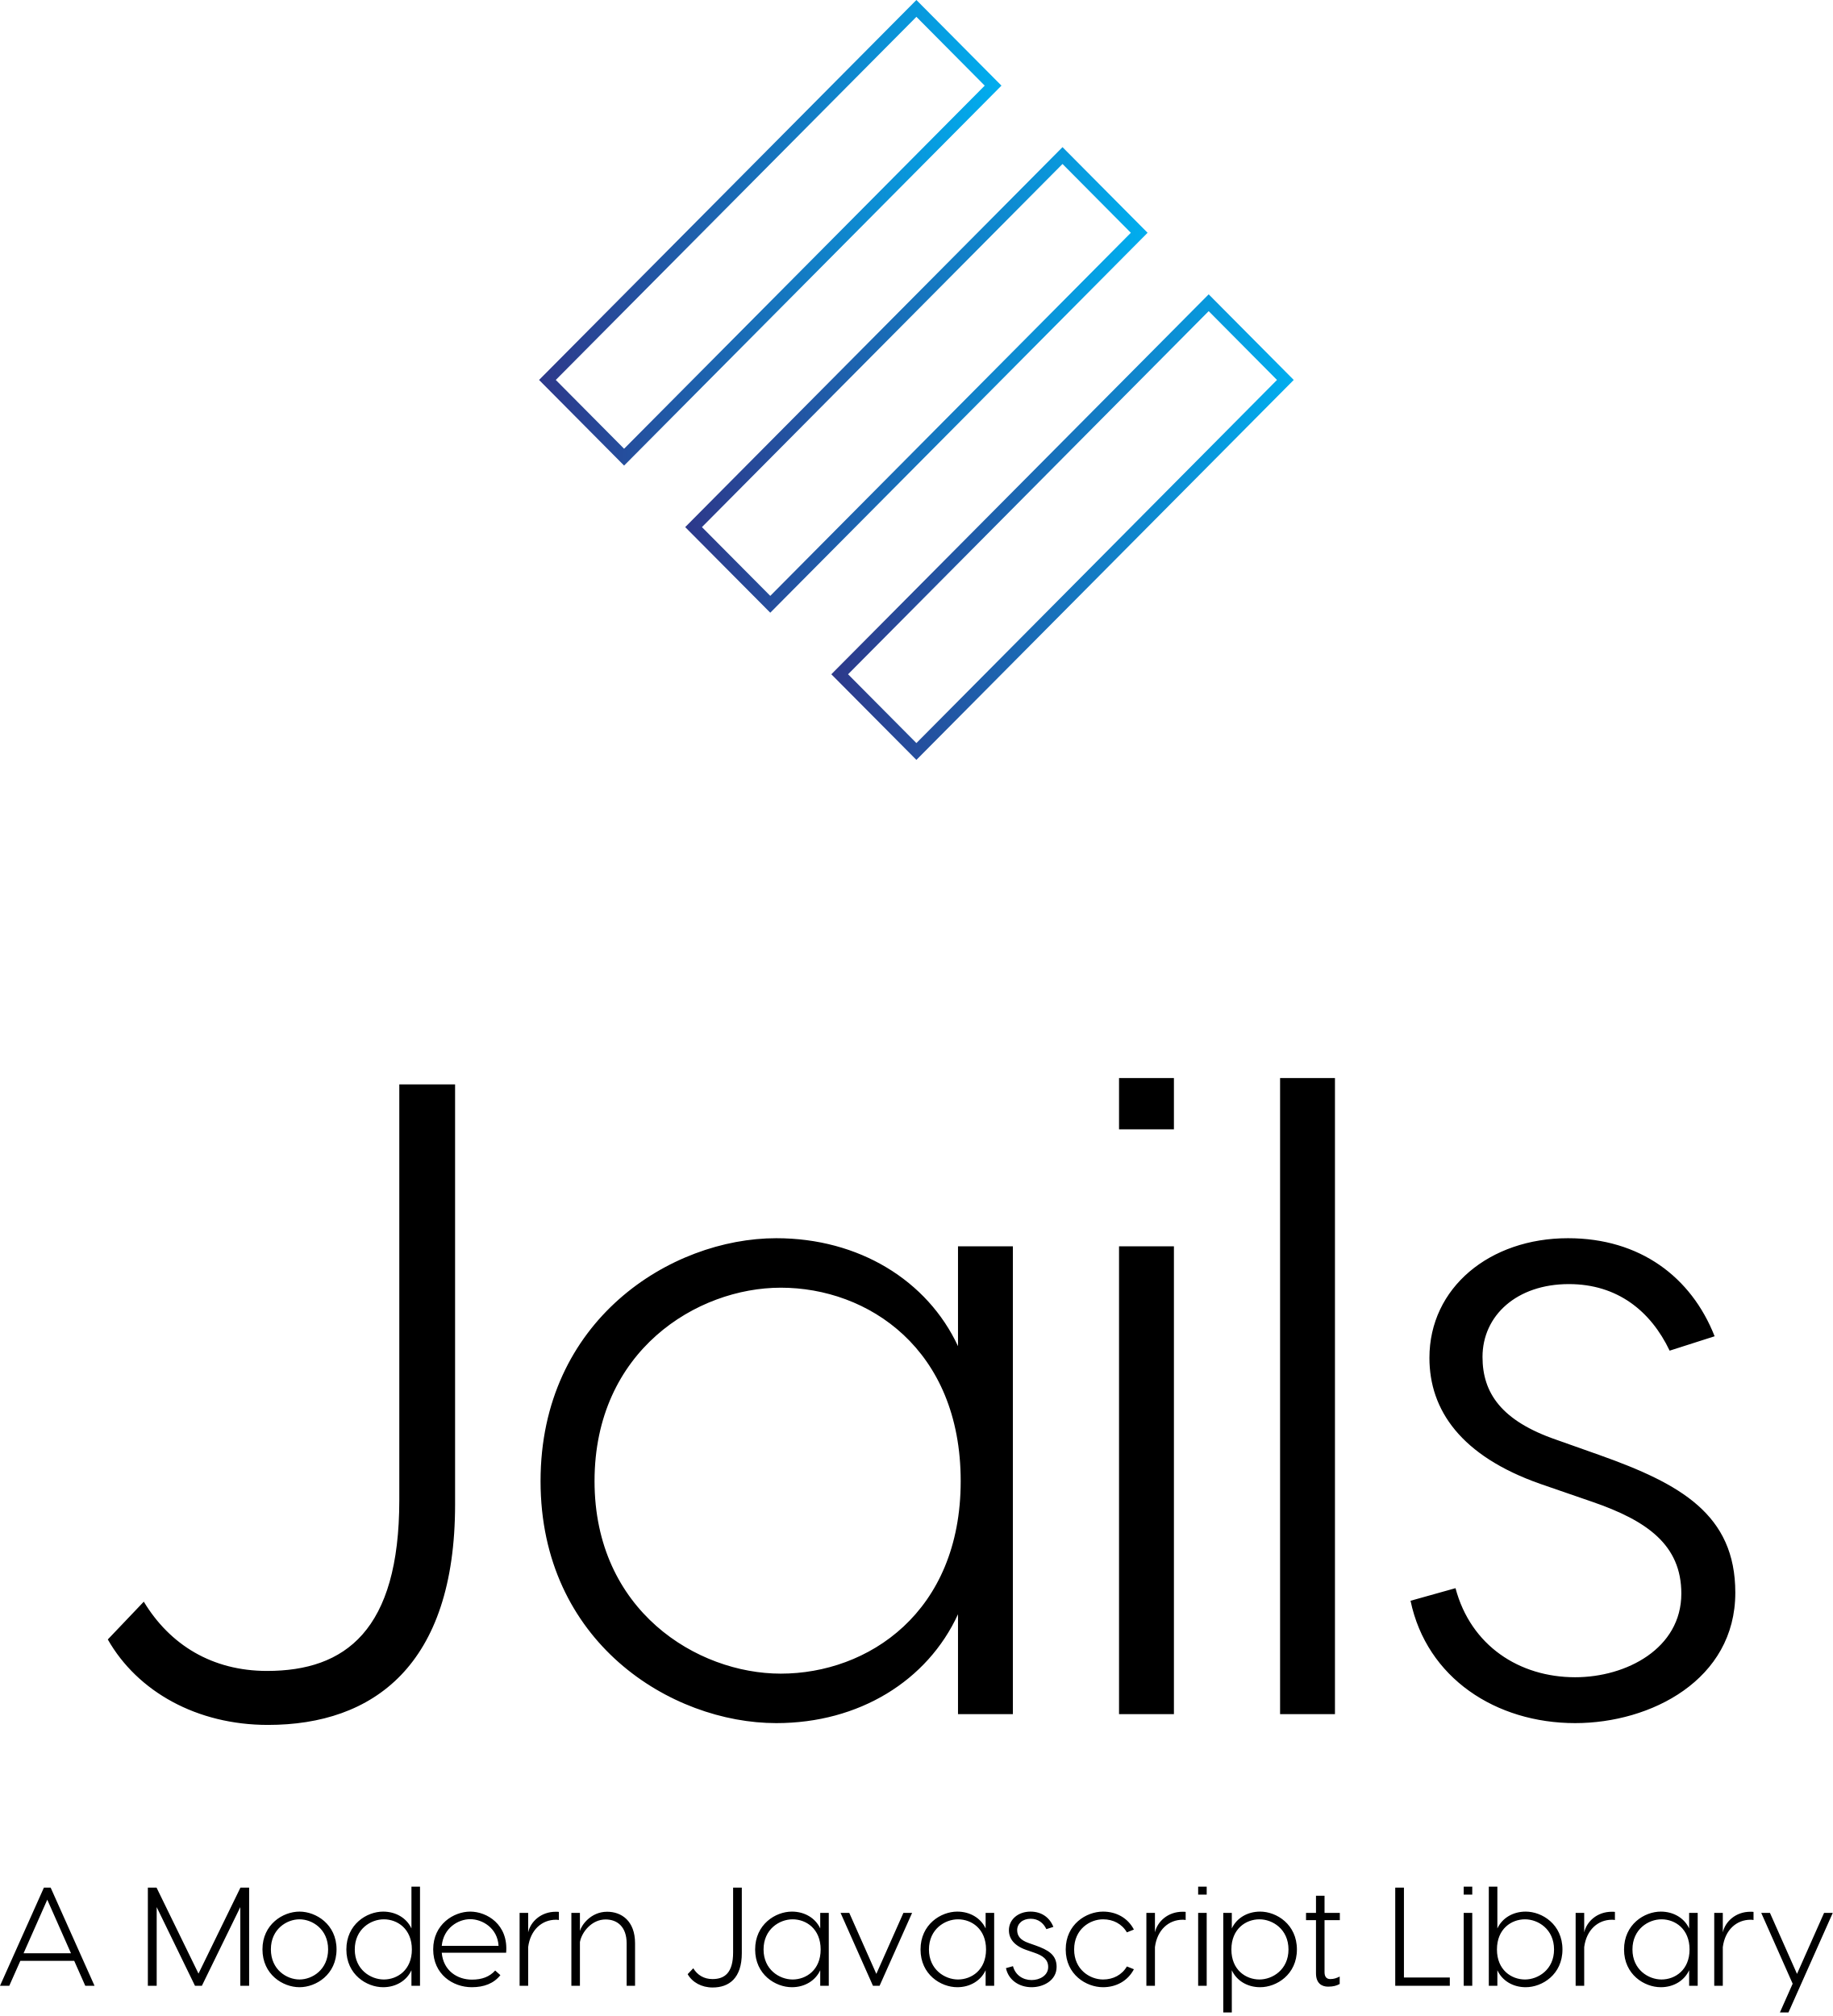
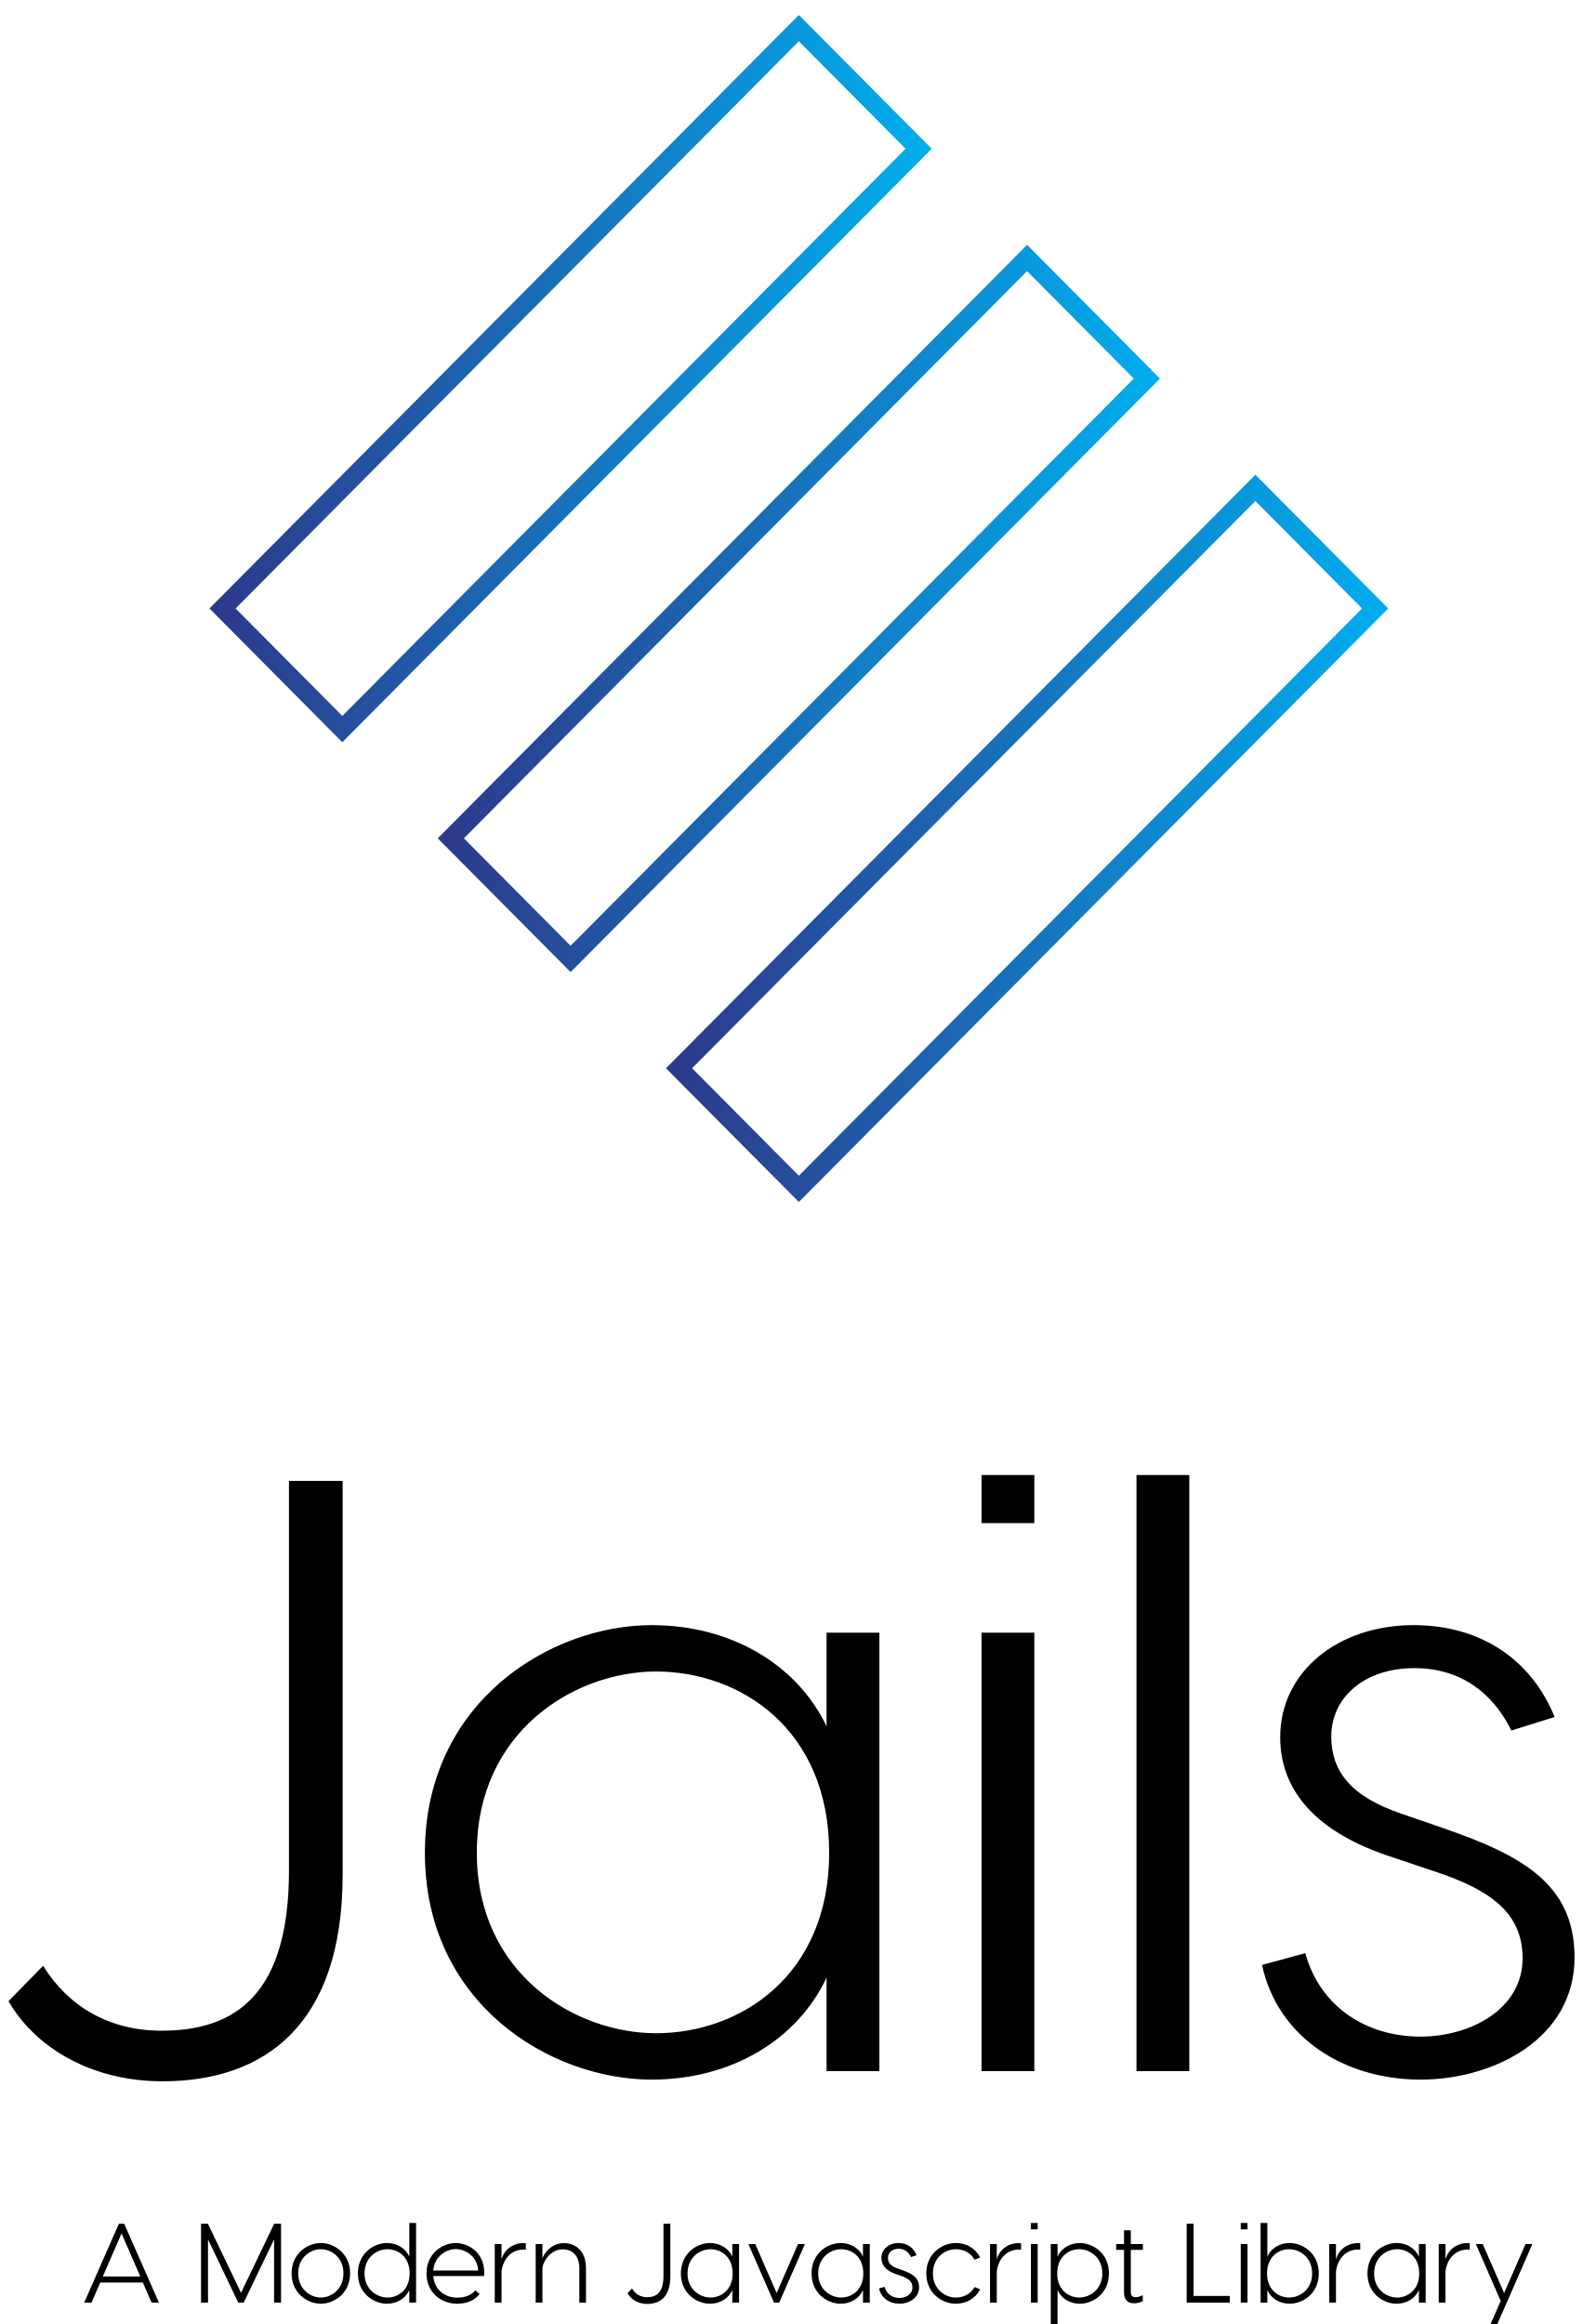
- <svg xmlns="http://www.w3.org/2000/svg" width="170px" height="187px" viewBox="0 0 170 187" version="1.1">
+ <svg xmlns="http://www.w3.org/2000/svg" width="94px" height="138px" viewBox="0 0 94 138" version="1.1">
  <defs>
    <linearGradient x1="0%" y1="0%" x2="100%" y2="0%" id="linearGradient-1">
      <stop stop-color="#2D388A" offset="0%" />
      <stop stop-color="#00AEEF" offset="100%" />
    </linearGradient>
    <linearGradient x1="0%" y1="0%" x2="100%" y2="0%" id="linearGradient-2">
      <stop stop-color="#2D388A" offset="0%" />
      <stop stop-color="#00AEEF" offset="100%" />
    </linearGradient>
-     <linearGradient x1="0%" y1="0%" x2="100%" y2="0%" id="linearGradient-3">
-       <stop stop-color="#2D388A" offset="0%" />
-       <stop stop-color="#00AEEF" offset="100%" />
-     </linearGradient>
-     <linearGradient x1="0%" y1="0%" x2="100%" y2="0%" id="linearGradient-4">
-       <stop stop-color="#2D388A" offset="0%" />
-       <stop stop-color="#00AEEF" offset="100%" />
-     </linearGradient>
  </defs>
  <g id="Page-1" stroke="none" stroke-width="1" fill="none" fill-rule="evenodd">
-     <g id="jails" transform="translate(-105, -227)" fill-rule="nonzero">
-       <g id="SvgjsG1008" transform="translate(0.560765, 0.111271)">
+     <g id="jails-logo" fill-rule="nonzero">
+       <g id="SvgjsG1008" transform="translate(12, 0)">
        <g id="SvgjsG1009">
-           <g id="Group" transform="translate(154.1947, 226.8865)">
-             <path d="M0.245,35.245 L8.133,43.188 L43.135,7.945 L35.245,0.002 L0.245,35.245 Z M8.133,41.626 L1.797,35.245 L35.245,1.564 L41.582,7.945 L8.133,41.626 Z" id="Shape" fill="url(#linearGradient-3)" />
-             <path d="M13.8,48.895 L21.691,56.836 L56.689,21.594 L48.798,13.651 L13.8,48.895 Z M21.691,55.274 L15.353,48.895 L48.798,15.212 L55.136,21.594 L21.691,55.274 Z" id="Shape" fill="url(#linearGradient-4)" />
-             <path d="M70.245,35.245 L62.356,27.303 L27.354,62.546 L35.245,70.489 L70.245,35.245 Z M62.356,28.863 L68.692,35.245 L35.245,68.927 L28.907,62.546 L62.356,28.863 Z" id="Shape" fill="url(#linearGradient-3)" />
+           <g id="Group" transform="translate(0.194727, 0.886526)">
+             <path d="M0.245,35.245 L8.133,43.188 L43.135,7.945 L35.245,0.002 L0.245,35.245 Z M8.133,41.626 L1.797,35.245 L35.245,1.564 L41.582,7.945 L8.133,41.626 Z" id="Shape" fill="url(#linearGradient-1)" />
+             <path d="M13.8,48.895 L21.691,56.836 L56.689,21.594 L48.798,13.651 L13.8,48.895 Z M21.691,55.274 L15.353,48.895 L48.798,15.212 L55.136,21.594 L21.691,55.274 Z" id="Shape" fill="url(#linearGradient-2)" />
+             <path d="M70.245,35.245 L62.356,27.303 L27.354,62.546 L35.245,70.489 L70.245,35.245 Z M62.356,28.863 L68.692,35.245 L35.245,68.927 L28.907,62.546 L62.356,28.863 Z" id="Shape" fill="url(#linearGradient-1)" />
          </g>
        </g>
      </g>
-       <g id="SvgjsG1010" transform="translate(112.4965, 323.4117)" fill="#000000">
-         <path d="M34.715,4.172 L34.715,43.143 C34.715,58.081 27.121,63.588 17.357,63.588 C10.765,63.588 5.257,60.501 2.503,55.661 L5.841,52.156 C8.261,56.161 12.184,58.581 17.274,58.581 C24.534,58.581 29.541,54.826 29.541,42.726 L29.541,4.172 L34.715,4.172 Z M64.506,18.442 C72.184,18.442 78.526,22.364 81.363,28.456 L81.363,19.193 L86.453,19.193 L86.453,62.587 L81.363,62.587 L81.363,53.324 C78.526,59.499 72.184,63.421 64.506,63.421 C54.743,63.421 42.643,55.911 42.643,40.974 C42.643,26.036 54.743,18.442 64.506,18.442 L64.506,18.442 Z M64.924,23.032 C57.163,23.032 47.65,28.873 47.65,40.974 C47.65,52.99 57.163,58.832 64.924,58.832 C73.018,58.832 81.613,53.157 81.613,40.974 C81.613,28.707 73.018,23.032 64.924,23.032 Z M101.391,3.588 L101.391,8.345 L96.3,8.345 L96.3,3.588 L101.391,3.588 Z M101.391,19.193 L101.391,62.587 L96.3,62.587 L96.3,19.193 L101.391,19.193 Z M116.328,3.588 L116.328,62.587 L111.238,62.587 L111.238,3.588 L116.328,3.588 Z M147.371,28.873 C145.619,25.202 142.531,22.698 138.025,22.698 C133.185,22.698 130.014,25.619 130.014,29.458 C130.014,32.796 131.766,35.382 136.857,37.135 L140.862,38.554 C148.373,41.224 153.463,44.061 153.463,51.321 C153.463,59.416 145.619,63.421 138.609,63.421 C131.266,63.421 124.84,59.249 123.338,52.072 L127.51,50.904 C128.929,56.245 133.435,59.166 138.609,59.166 C143.366,59.166 148.456,56.495 148.456,51.405 C148.456,46.898 145.285,44.645 140.195,42.893 L135.355,41.224 C128.011,38.637 125.09,34.381 125.09,29.541 C125.09,23.032 130.682,18.442 137.942,18.442 C144.618,18.442 149.374,22.031 151.544,27.538 L147.371,28.873 Z" id="Shape" />
+       <g id="SvgjsG1010" transform="translate(0, 87)" fill="#000000">
+         <path d="M20.348,0.939 L20.348,24.321 C20.348,33.284 15.669,36.588 9.654,36.588 C5.593,36.588 2.2,34.736 0.503,31.832 L2.56,29.729 C4.051,32.132 6.467,33.584 9.603,33.584 C14.076,33.584 17.16,31.331 17.16,24.071 L17.16,0.939 L20.348,0.939 Z M38.701,9.501 C43.431,9.501 47.338,11.854 49.086,15.509 L49.086,9.951 L52.222,9.951 L52.222,35.987 L49.086,35.987 L49.086,30.43 C47.338,34.135 43.431,36.488 38.701,36.488 C32.686,36.488 25.232,31.982 25.232,23.019 C25.232,14.057 32.686,9.501 38.701,9.501 L38.701,9.501 Z M38.958,12.255 C34.177,12.255 28.316,15.759 28.316,23.019 C28.316,30.229 34.177,33.734 38.958,33.734 C43.945,33.734 49.24,30.33 49.24,23.019 C49.24,15.659 43.945,12.255 38.958,12.255 Z M61.424,0.588 L61.424,3.442 L58.288,3.442 L58.288,0.588 L61.424,0.588 Z M61.424,9.951 L61.424,35.987 L58.288,35.987 L58.288,9.951 L61.424,9.951 Z M70.626,0.588 L70.626,35.987 L67.49,35.987 L67.49,0.588 L70.626,0.588 Z M89.751,15.759 C88.671,13.556 86.769,12.054 83.993,12.054 C81.011,12.054 79.057,13.807 79.057,16.11 C79.057,18.113 80.137,19.665 83.273,20.716 L85.741,21.567 C90.367,23.17 93.503,24.872 93.503,29.228 C93.503,34.085 88.671,36.488 84.353,36.488 C79.829,36.488 75.87,33.985 74.945,29.679 L77.515,28.978 C78.389,32.182 81.165,33.935 84.353,33.935 C87.283,33.935 90.419,32.332 90.419,29.278 C90.419,26.574 88.465,25.223 85.329,24.171 L82.348,23.17 C77.824,21.618 76.024,19.064 76.024,16.16 C76.024,12.255 79.469,9.501 83.941,9.501 C88.054,9.501 90.984,11.654 92.321,14.958 L89.751,15.759 Z" id="Shape" />
      </g>
-       <g id="SvgjsG1011" transform="translate(104.7398, 401.4405)" fill="#000000">
-         <path d="M8.171,9.759 L7.144,7.443 L2.147,7.443 L1.119,9.759 L0.26,9.759 L4.333,0.651 L4.958,0.651 L9.03,9.759 L8.171,9.759 Z M2.446,6.74 L6.844,6.74 L4.645,1.77 L2.446,6.74 Z M23.369,0.651 L23.369,9.759 L22.55,9.759 L22.55,2.459 L18.984,9.759 L18.347,9.759 L14.794,2.459 L14.794,9.759 L13.975,9.759 L13.975,0.651 L14.781,0.651 L18.672,8.627 L22.563,0.651 L23.369,0.651 Z M28.041,2.876 C29.576,2.876 31.476,4.06 31.476,6.376 C31.476,8.718 29.576,9.889 28.041,9.889 C26.505,9.889 24.605,8.718 24.605,6.376 C24.605,4.06 26.505,2.876 28.041,2.876 L28.041,2.876 Z M28.041,3.591 C26.856,3.591 25.386,4.502 25.386,6.376 C25.386,8.263 26.856,9.173 28.041,9.173 C29.225,9.173 30.695,8.263 30.695,6.376 C30.695,4.502 29.225,3.591 28.041,3.591 Z M38.424,0.56 L39.218,0.56 L39.218,4.775 L39.218,9.759 L38.424,9.759 L38.424,8.315 C37.982,9.277 36.993,9.889 35.796,9.889 C34.273,9.889 32.387,8.718 32.387,6.389 C32.387,4.06 34.273,2.876 35.796,2.876 C36.993,2.876 37.982,3.487 38.424,4.437 L38.424,0.56 L38.424,0.56 Z M35.861,9.173 C37.123,9.173 38.463,8.289 38.463,6.389 C38.463,4.476 37.123,3.591 35.861,3.591 C34.651,3.591 33.167,4.502 33.167,6.389 C33.167,8.263 34.651,9.173 35.861,9.173 Z M43.876,2.876 C45.411,2.876 47.428,4.06 47.207,6.688 L41.235,6.688 C41.378,8.367 42.692,9.186 44.032,9.186 C44.982,9.186 45.672,8.913 46.192,8.341 L46.674,8.77 C46.062,9.538 45.164,9.889 44.019,9.889 C42.276,9.889 40.441,8.705 40.441,6.376 C40.441,4.06 42.341,2.876 43.876,2.876 Z M43.876,3.578 C42.757,3.578 41.391,4.398 41.235,6.051 L46.504,6.051 C46.413,4.398 44.995,3.578 43.876,3.578 L43.876,3.578 Z M51.813,2.889 C51.917,2.889 52.008,2.889 52.1,2.902 L52.1,3.656 C51.995,3.63 51.904,3.63 51.826,3.63 C50.525,3.63 49.458,4.567 49.25,6.168 L49.25,9.759 L48.456,9.759 L48.456,2.993 L49.25,2.993 L49.25,4.801 C49.471,3.812 50.434,2.889 51.813,2.889 Z M56.576,2.889 C57.903,2.889 59.165,3.734 59.165,5.816 L59.165,9.759 L58.384,9.759 L58.384,5.816 C58.384,4.294 57.525,3.604 56.432,3.604 C55.144,3.604 54.22,4.775 54.051,5.699 L54.051,9.759 L53.258,9.759 L53.258,2.993 L54.051,2.993 L54.051,4.671 C54.181,4.164 55.04,2.889 56.576,2.889 Z M69.067,0.651 L69.067,6.727 C69.067,9.056 67.883,9.915 66.361,9.915 C65.333,9.915 64.474,9.434 64.044,8.679 L64.565,8.132 C64.942,8.757 65.554,9.134 66.347,9.134 C67.48,9.134 68.26,8.549 68.26,6.662 L68.26,0.651 L69.067,0.651 L69.067,0.651 Z M73.712,2.876 C74.909,2.876 75.898,3.487 76.341,4.437 L76.341,2.993 L77.134,2.993 L77.134,9.759 L76.341,9.759 L76.341,8.315 C75.898,9.277 74.909,9.889 73.712,9.889 C72.19,9.889 70.303,8.718 70.303,6.389 C70.303,4.06 72.19,2.876 73.712,2.876 L73.712,2.876 Z M73.777,3.591 C72.567,3.591 71.084,4.502 71.084,6.389 C71.084,8.263 72.567,9.173 73.777,9.173 C75.039,9.173 76.38,8.289 76.38,6.389 C76.38,4.476 75.039,3.591 73.777,3.591 Z M84.863,2.993 L81.845,9.759 L81.233,9.759 L78.227,2.993 L79.034,2.993 L81.545,8.653 L84.057,2.993 L84.863,2.993 Z M89.053,2.876 C90.25,2.876 91.239,3.487 91.682,4.437 L91.682,2.993 L92.475,2.993 L92.475,9.759 L91.682,9.759 L91.682,8.315 C91.239,9.277 90.25,9.889 89.053,9.889 C87.531,9.889 85.644,8.718 85.644,6.389 C85.644,4.06 87.531,2.876 89.053,2.876 L89.053,2.876 Z M89.118,3.591 C87.908,3.591 86.425,4.502 86.425,6.389 C86.425,8.263 87.908,9.173 89.118,9.173 C90.38,9.173 91.721,8.289 91.721,6.389 C91.721,4.476 90.38,3.591 89.118,3.591 Z M97.316,4.502 C97.042,3.93 96.561,3.539 95.858,3.539 C95.104,3.539 94.609,3.995 94.609,4.593 C94.609,5.114 94.883,5.517 95.676,5.79 L96.301,6.011 C97.472,6.428 98.266,6.87 98.266,8.002 C98.266,9.264 97.042,9.889 95.949,9.889 C94.804,9.889 93.803,9.238 93.568,8.119 L94.219,7.937 C94.44,8.77 95.143,9.225 95.949,9.225 C96.691,9.225 97.485,8.809 97.485,8.015 C97.485,7.313 96.99,6.961 96.197,6.688 L95.442,6.428 C94.297,6.024 93.842,5.361 93.842,4.606 C93.842,3.591 94.713,2.876 95.845,2.876 C96.886,2.876 97.628,3.435 97.966,4.294 L97.316,4.502 Z M102.573,2.876 C103.783,2.876 104.863,3.448 105.435,4.541 L104.785,4.801 C104.329,4.021 103.522,3.591 102.573,3.591 C101.362,3.591 99.892,4.502 99.892,6.389 C99.892,8.263 101.362,9.173 102.573,9.173 C103.522,9.173 104.329,8.744 104.785,7.963 L105.435,8.223 C104.863,9.316 103.783,9.889 102.573,9.889 C101.011,9.889 99.111,8.718 99.111,6.389 C99.111,4.06 101.011,2.876 102.573,2.876 Z M109.95,2.889 C110.054,2.889 110.145,2.889 110.237,2.902 L110.237,3.656 C110.132,3.63 110.041,3.63 109.963,3.63 C108.662,3.63 107.595,4.567 107.387,6.168 L107.387,9.759 L106.593,9.759 L106.593,2.993 L107.387,2.993 L107.387,4.801 C107.608,3.812 108.571,2.889 109.95,2.889 Z M112.188,0.56 L112.188,1.301 L111.395,1.301 L111.395,0.56 L112.188,0.56 Z M112.188,2.993 L112.188,9.759 L111.395,9.759 L111.395,2.993 L112.188,2.993 Z M117.146,2.876 C118.668,2.876 120.555,4.06 120.555,6.389 C120.555,8.718 118.668,9.889 117.146,9.889 C115.949,9.889 114.96,9.277 114.517,8.315 L114.517,12.231 L113.724,12.231 L113.724,7.911 L113.724,2.993 L114.517,2.993 L114.517,4.437 C114.96,3.487 115.949,2.876 117.146,2.876 Z M117.081,9.173 C118.291,9.173 119.774,8.263 119.774,6.389 C119.774,4.502 118.291,3.591 117.081,3.591 C115.819,3.591 114.478,4.476 114.478,6.389 C114.478,8.289 115.819,9.173 117.081,9.173 Z M124.537,3.669 L123.118,3.669 L123.118,8.497 C123.118,8.913 123.3,9.134 123.652,9.134 C123.99,9.134 124.237,9.043 124.524,8.9 L124.524,9.59 C124.237,9.746 123.938,9.837 123.444,9.837 C122.871,9.837 122.325,9.538 122.325,8.601 L122.325,3.669 L121.401,3.669 L121.401,2.993 L122.325,2.993 L122.325,1.405 L123.118,1.405 L123.118,2.993 L124.537,2.993 L124.537,3.669 Z M130.483,8.991 L134.738,8.991 L134.738,9.759 L129.676,9.759 L129.676,0.651 L130.483,0.651 L130.483,8.991 Z M136.82,0.56 L136.82,1.301 L136.026,1.301 L136.026,0.56 L136.82,0.56 Z M136.82,2.993 L136.82,9.759 L136.026,9.759 L136.026,2.993 L136.82,2.993 Z M141.777,2.876 C143.3,2.876 145.186,4.06 145.186,6.389 C145.186,8.718 143.3,9.889 141.777,9.889 C140.58,9.889 139.591,9.277 139.149,8.315 L139.149,9.759 L138.355,9.759 L138.355,2.993 L138.355,0.56 L139.149,0.56 L139.149,4.437 C139.591,3.487 140.58,2.876 141.777,2.876 Z M141.712,9.173 C142.922,9.173 144.406,8.263 144.406,6.389 C144.406,4.502 142.922,3.591 141.712,3.591 C140.45,3.591 139.11,4.476 139.11,6.389 C139.11,8.289 140.45,9.173 141.712,9.173 Z M149.767,2.889 C149.871,2.889 149.962,2.889 150.053,2.902 L150.053,3.656 C149.949,3.63 149.858,3.63 149.78,3.63 C148.478,3.63 147.411,4.567 147.203,6.168 L147.203,9.759 L146.409,9.759 L146.409,2.993 L147.203,2.993 L147.203,4.801 C147.424,3.812 148.387,2.889 149.767,2.889 Z M154.308,2.876 C155.505,2.876 156.494,3.487 156.936,4.437 L156.936,2.993 L157.73,2.993 L157.73,9.759 L156.936,9.759 L156.936,8.315 C156.494,9.277 155.505,9.889 154.308,9.889 C152.785,9.889 150.899,8.718 150.899,6.389 C150.899,4.06 152.785,2.876 154.308,2.876 L154.308,2.876 Z M154.373,3.591 C153.163,3.591 151.679,4.502 151.679,6.389 C151.679,8.263 153.163,9.173 154.373,9.173 C155.635,9.173 156.975,8.289 156.975,6.389 C156.975,4.476 155.635,3.591 154.373,3.591 Z M162.622,2.889 C162.726,2.889 162.817,2.889 162.909,2.902 L162.909,3.656 C162.804,3.63 162.713,3.63 162.635,3.63 C161.334,3.63 160.267,4.567 160.059,6.168 L160.059,9.759 L159.265,9.759 L159.265,2.993 L160.059,2.993 L160.059,4.801 C160.28,3.812 161.243,2.889 162.622,2.889 Z M169.454,2.993 L170.26,2.993 L166.148,12.231 L165.355,12.231 L166.539,9.564 L163.624,2.993 L164.431,2.993 L166.942,8.653 L169.454,2.993 Z" id="Shape" />
+       <g id="SvgjsG1011" transform="translate(5, 132)" fill="#000000">
+         <path d="M4.002,4.729 L3.482,3.538 L0.954,3.538 L0.434,4.729 L0,4.729 L2.06,0.047 L2.376,0.047 L4.437,4.729 L4.002,4.729 Z M1.106,3.177 L3.331,3.177 L2.218,0.622 L1.106,3.177 Z M11.69,0.047 L11.69,4.729 L11.276,4.729 L11.276,0.977 L9.472,4.729 L9.15,4.729 L7.353,0.977 L7.353,4.729 L6.938,4.729 L6.938,0.047 L7.346,0.047 L9.314,4.147 L11.282,0.047 L11.69,0.047 Z M14.054,1.191 C14.83,1.191 15.791,1.799 15.791,2.99 C15.791,4.194 14.83,4.796 14.054,4.796 C13.277,4.796 12.316,4.194 12.316,2.99 C12.316,1.799 13.277,1.191 14.054,1.191 L14.054,1.191 Z M14.054,1.559 C13.455,1.559 12.711,2.027 12.711,2.99 C12.711,3.96 13.455,4.428 14.054,4.428 C14.653,4.428 15.396,3.96 15.396,2.99 C15.396,2.027 14.653,1.559 14.054,1.559 Z M19.306,0 L19.708,0 L19.708,2.167 L19.708,4.729 L19.306,4.729 L19.306,3.987 C19.083,4.482 18.582,4.796 17.977,4.796 C17.207,4.796 16.252,4.194 16.252,2.997 C16.252,1.799 17.207,1.191 17.977,1.191 C18.582,1.191 19.083,1.505 19.306,1.993 L19.306,0 L19.306,0 Z M18.01,4.428 C18.648,4.428 19.326,3.973 19.326,2.997 C19.326,2.013 18.648,1.559 18.01,1.559 C17.397,1.559 16.647,2.027 16.647,2.997 C16.647,3.96 17.397,4.428 18.01,4.428 Z M22.064,1.191 C22.841,1.191 23.861,1.799 23.75,3.151 L20.728,3.151 C20.801,4.013 21.465,4.435 22.143,4.435 C22.624,4.435 22.973,4.294 23.236,4 L23.48,4.221 C23.17,4.615 22.716,4.796 22.137,4.796 C21.255,4.796 20.327,4.187 20.327,2.99 C20.327,1.799 21.288,1.191 22.064,1.191 Z M22.064,1.552 C21.498,1.552 20.807,1.973 20.728,2.823 L23.394,2.823 C23.348,1.973 22.631,1.552 22.064,1.552 L22.064,1.552 Z M26.08,1.197 C26.132,1.197 26.178,1.197 26.225,1.204 L26.225,1.592 C26.172,1.579 26.126,1.579 26.086,1.579 C25.428,1.579 24.888,2.06 24.783,2.883 L24.783,4.729 L24.381,4.729 L24.381,1.251 L24.783,1.251 L24.783,2.181 C24.895,1.672 25.382,1.197 26.08,1.197 Z M28.489,1.197 C29.16,1.197 29.799,1.632 29.799,2.702 L29.799,4.729 L29.404,4.729 L29.404,2.702 C29.404,1.92 28.969,1.565 28.417,1.565 C27.765,1.565 27.298,2.167 27.212,2.642 L27.212,4.729 L26.81,4.729 L26.81,1.251 L27.212,1.251 L27.212,2.114 C27.278,1.853 27.712,1.197 28.489,1.197 Z M34.808,0.047 L34.808,3.171 C34.808,4.368 34.209,4.809 33.439,4.809 C32.919,4.809 32.485,4.562 32.267,4.174 L32.531,3.893 C32.721,4.214 33.031,4.408 33.432,4.408 C34.005,4.408 34.4,4.107 34.4,3.137 L34.4,0.047 L34.808,0.047 L34.808,0.047 Z M37.158,1.191 C37.764,1.191 38.264,1.505 38.488,1.993 L38.488,1.251 L38.889,1.251 L38.889,4.729 L38.488,4.729 L38.488,3.987 C38.264,4.482 37.764,4.796 37.158,4.796 C36.388,4.796 35.433,4.194 35.433,2.997 C35.433,1.799 36.388,1.191 37.158,1.191 L37.158,1.191 Z M37.191,1.559 C36.579,1.559 35.828,2.027 35.828,2.997 C35.828,3.96 36.579,4.428 37.191,4.428 C37.829,4.428 38.507,3.973 38.507,2.997 C38.507,2.013 37.829,1.559 37.191,1.559 Z M42.799,1.251 L41.272,4.729 L40.963,4.729 L39.442,1.251 L39.85,1.251 L41.121,4.161 L42.391,1.251 L42.799,1.251 Z M44.919,1.191 C45.524,1.191 46.025,1.505 46.248,1.993 L46.248,1.251 L46.65,1.251 L46.65,4.729 L46.248,4.729 L46.248,3.987 C46.025,4.482 45.524,4.796 44.919,4.796 C44.149,4.796 43.194,4.194 43.194,2.997 C43.194,1.799 44.149,1.191 44.919,1.191 L44.919,1.191 Z M44.952,1.559 C44.34,1.559 43.589,2.027 43.589,2.997 C43.589,3.96 44.34,4.428 44.952,4.428 C45.59,4.428 46.268,3.973 46.268,2.997 C46.268,2.013 45.59,1.559 44.952,1.559 Z M49.099,2.027 C48.96,1.732 48.717,1.532 48.361,1.532 C47.98,1.532 47.73,1.766 47.73,2.074 C47.73,2.341 47.868,2.548 48.269,2.689 L48.585,2.803 C49.178,3.017 49.579,3.244 49.579,3.826 C49.579,4.475 48.96,4.796 48.408,4.796 C47.828,4.796 47.321,4.462 47.203,3.886 L47.532,3.793 C47.644,4.221 47.999,4.455 48.408,4.455 C48.783,4.455 49.184,4.241 49.184,3.833 C49.184,3.472 48.934,3.291 48.533,3.151 L48.151,3.017 C47.572,2.809 47.341,2.468 47.341,2.08 C47.341,1.559 47.782,1.191 48.355,1.191 C48.881,1.191 49.257,1.478 49.428,1.92 L49.099,2.027 Z M51.758,1.191 C52.37,1.191 52.916,1.485 53.206,2.047 L52.877,2.181 C52.647,1.779 52.238,1.559 51.758,1.559 C51.146,1.559 50.402,2.027 50.402,2.997 C50.402,3.96 51.146,4.428 51.758,4.428 C52.238,4.428 52.647,4.207 52.877,3.806 L53.206,3.94 C52.916,4.502 52.37,4.796 51.758,4.796 C50.968,4.796 50.007,4.194 50.007,2.997 C50.007,1.799 50.968,1.191 51.758,1.191 Z M55.49,1.197 C55.543,1.197 55.589,1.197 55.635,1.204 L55.635,1.592 C55.582,1.579 55.536,1.579 55.497,1.579 C54.839,1.579 54.299,2.06 54.193,2.883 L54.193,4.729 L53.792,4.729 L53.792,1.251 L54.193,1.251 L54.193,2.181 C54.305,1.672 54.792,1.197 55.49,1.197 Z M56.622,1.38777878e-17 L56.622,0.381 L56.221,0.381 L56.221,1.38777878e-17 L56.622,1.38777878e-17 Z M56.622,1.251 L56.622,4.729 L56.221,4.729 L56.221,1.251 L56.622,1.251 Z M59.13,1.191 C59.9,1.191 60.855,1.799 60.855,2.997 C60.855,4.194 59.9,4.796 59.13,4.796 C58.525,4.796 58.024,4.482 57.801,3.987 L57.801,6 L57.399,6 L57.399,3.779 L57.399,1.251 L57.801,1.251 L57.801,1.993 C58.024,1.505 58.525,1.191 59.13,1.191 Z M59.097,4.428 C59.71,4.428 60.46,3.96 60.46,2.997 C60.46,2.027 59.71,1.559 59.097,1.559 C58.459,1.559 57.781,2.013 57.781,2.997 C57.781,3.973 58.459,4.428 59.097,4.428 Z M62.869,1.599 L62.152,1.599 L62.152,4.08 C62.152,4.294 62.244,4.408 62.422,4.408 C62.593,4.408 62.718,4.361 62.863,4.288 L62.863,4.642 C62.718,4.722 62.566,4.769 62.316,4.769 C62.027,4.769 61.75,4.615 61.75,4.134 L61.75,1.599 L61.283,1.599 L61.283,1.251 L61.75,1.251 L61.75,0.435 L62.152,0.435 L62.152,1.251 L62.869,1.251 L62.869,1.599 Z M65.877,4.334 L68.03,4.334 L68.03,4.729 L65.469,4.729 L65.469,0.047 L65.877,0.047 L65.877,4.334 Z M69.083,1.38777878e-17 L69.083,0.381 L68.682,0.381 L68.682,1.38777878e-17 L69.083,1.38777878e-17 Z M69.083,1.251 L69.083,4.729 L68.682,4.729 L68.682,1.251 L69.083,1.251 Z M71.591,1.191 C72.361,1.191 73.316,1.799 73.316,2.997 C73.316,4.194 72.361,4.796 71.591,4.796 C70.985,4.796 70.485,4.482 70.261,3.987 L70.261,4.729 L69.86,4.729 L69.86,1.251 L69.86,0 L70.261,0 L70.261,1.993 C70.485,1.505 70.985,1.191 71.591,1.191 Z M71.558,4.428 C72.17,4.428 72.921,3.96 72.921,2.997 C72.921,2.027 72.17,1.559 71.558,1.559 C70.92,1.559 70.242,2.013 70.242,2.997 C70.242,3.973 70.92,4.428 71.558,4.428 Z M75.633,1.197 C75.685,1.197 75.731,1.197 75.777,1.204 L75.777,1.592 C75.725,1.579 75.679,1.579 75.639,1.579 C74.981,1.579 74.441,2.06 74.336,2.883 L74.336,4.729 L73.934,4.729 L73.934,1.251 L74.336,1.251 L74.336,2.181 C74.448,1.672 74.935,1.197 75.633,1.197 Z M77.93,1.191 C78.535,1.191 79.036,1.505 79.26,1.993 L79.26,1.251 L79.661,1.251 L79.661,4.729 L79.26,4.729 L79.26,3.987 C79.036,4.482 78.535,4.796 77.93,4.796 C77.16,4.796 76.205,4.194 76.205,2.997 C76.205,1.799 77.16,1.191 77.93,1.191 L77.93,1.191 Z M77.963,1.559 C77.351,1.559 76.6,2.027 76.6,2.997 C76.6,3.96 77.351,4.428 77.963,4.428 C78.601,4.428 79.279,3.973 79.279,2.997 C79.279,2.013 78.601,1.559 77.963,1.559 Z M82.136,1.197 C82.189,1.197 82.235,1.197 82.281,1.204 L82.281,1.592 C82.228,1.579 82.182,1.579 82.143,1.579 C81.484,1.579 80.945,2.06 80.839,2.883 L80.839,4.729 L80.438,4.729 L80.438,1.251 L80.839,1.251 L80.839,2.181 C80.951,1.672 81.438,1.197 82.136,1.197 Z M85.592,1.251 L86,1.251 L83.92,6 L83.518,6 L84.117,4.629 L82.643,1.251 L83.051,1.251 L84.321,4.161 L85.592,1.251 Z" id="Shape" />
      </g>
    </g>
  </g>
</svg>
